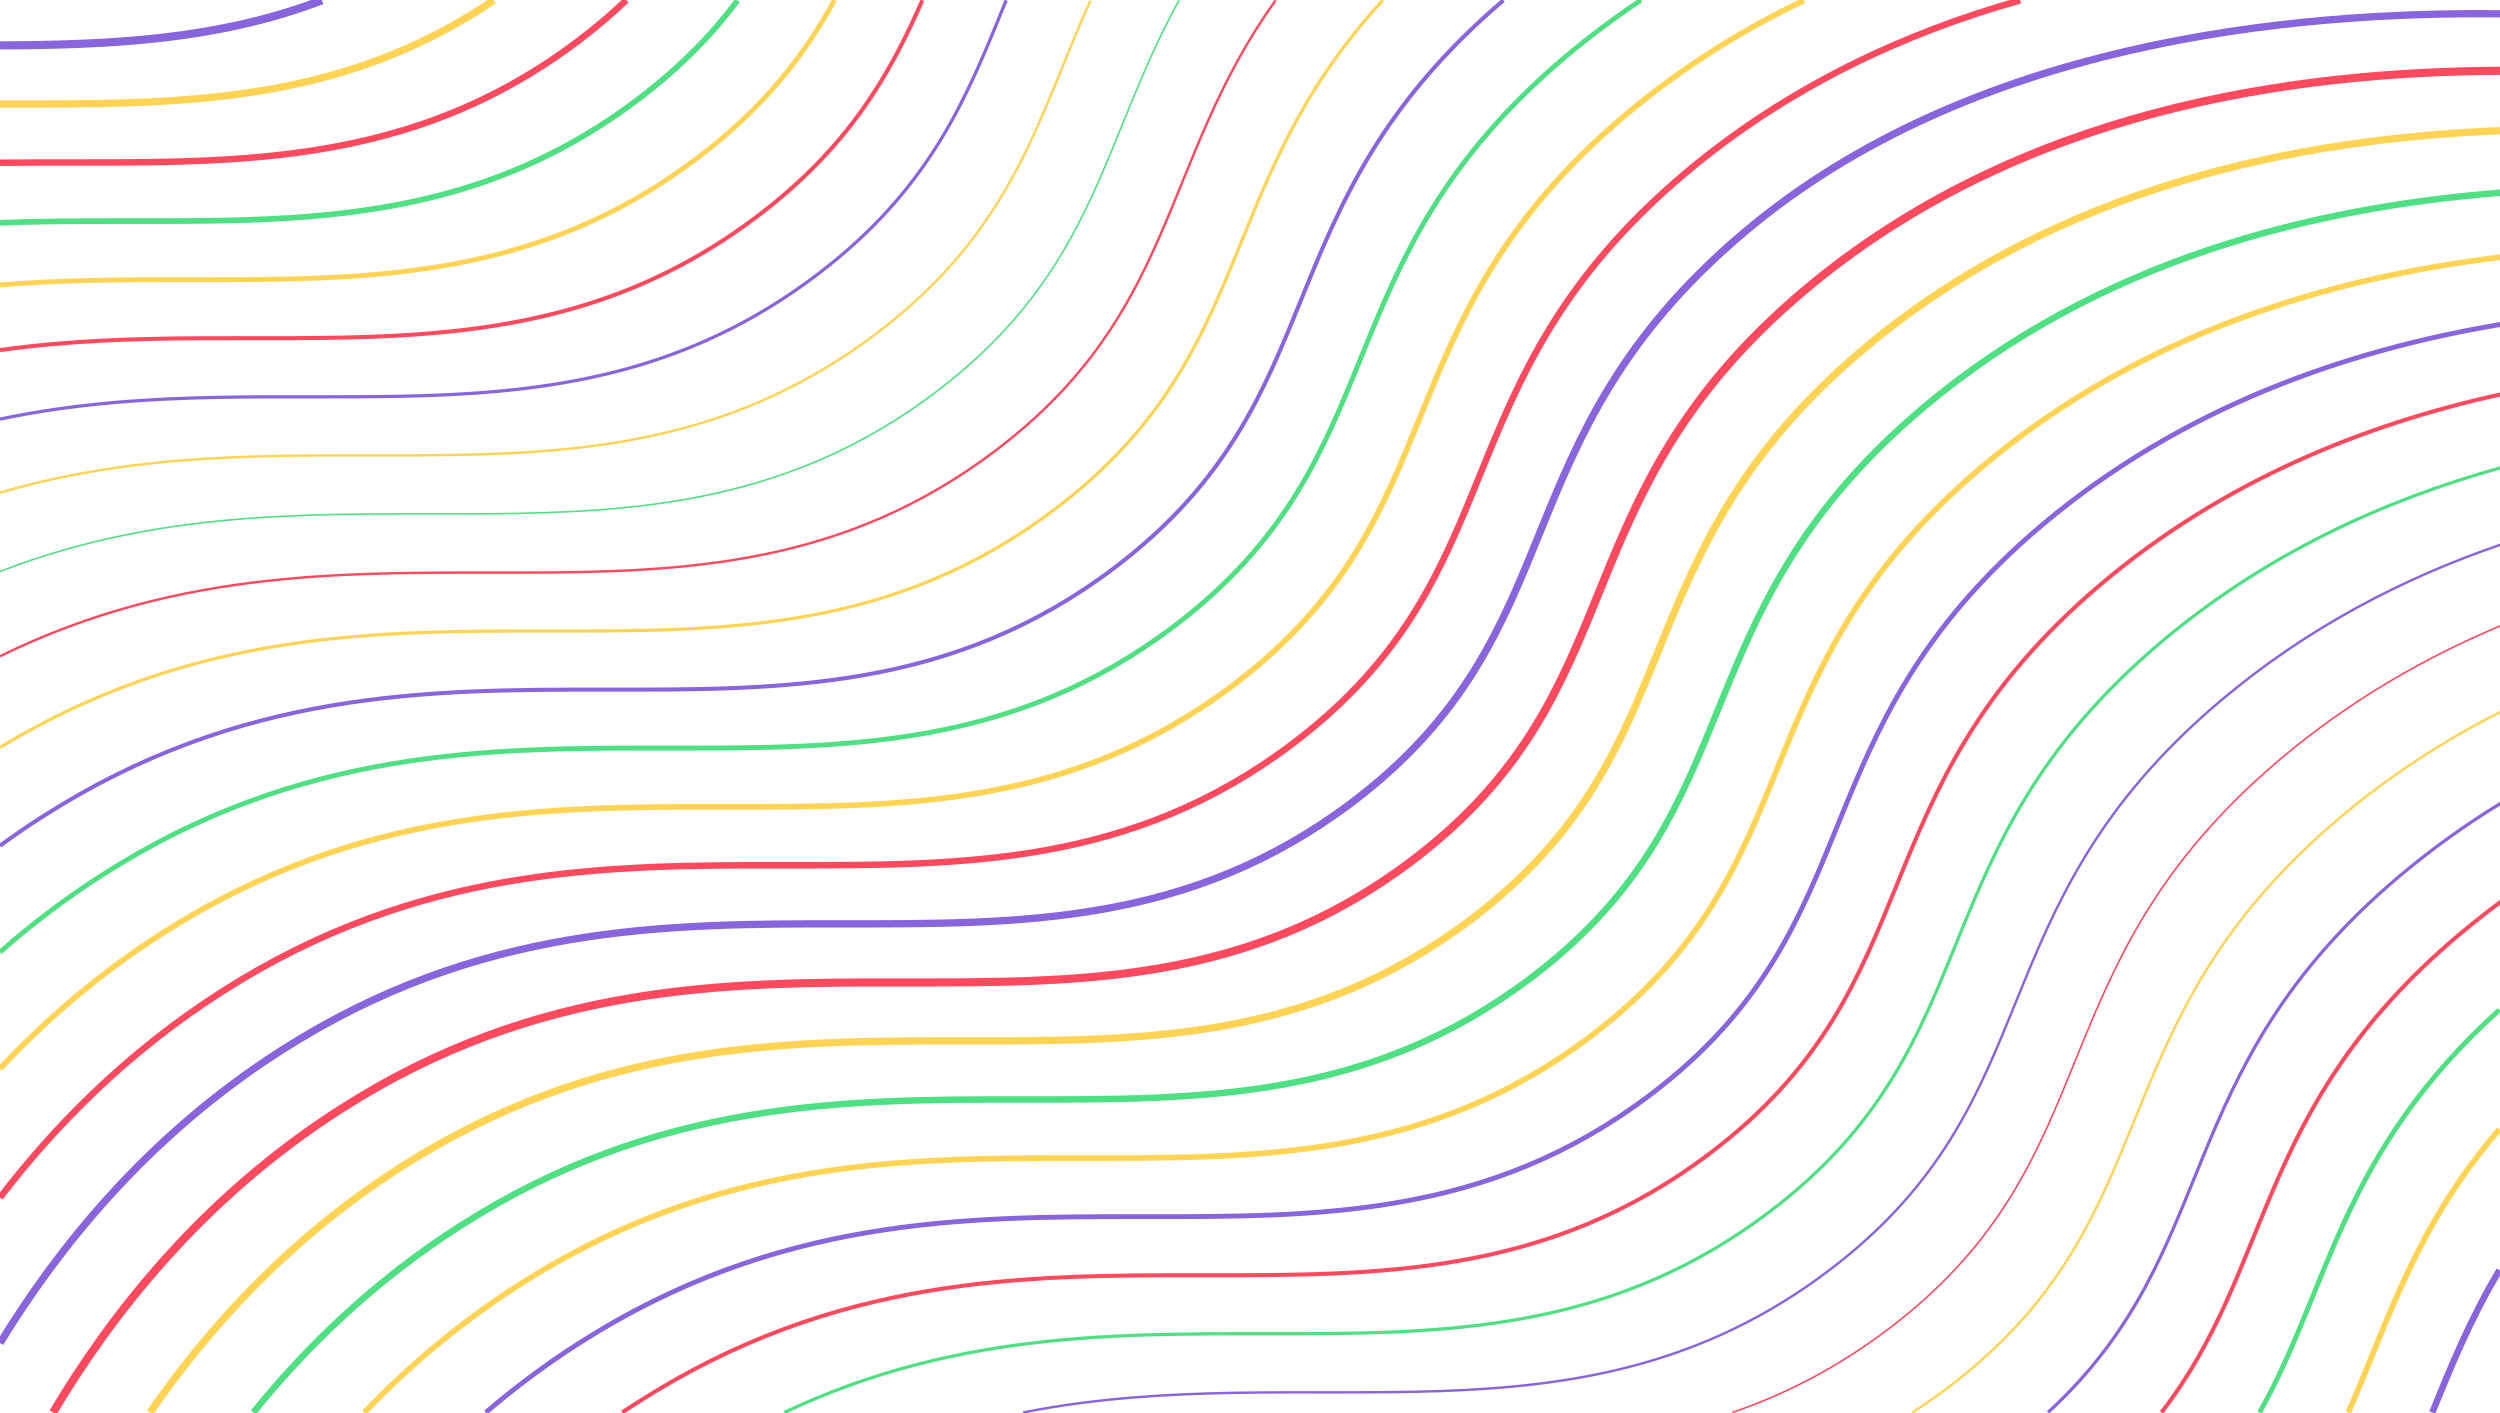
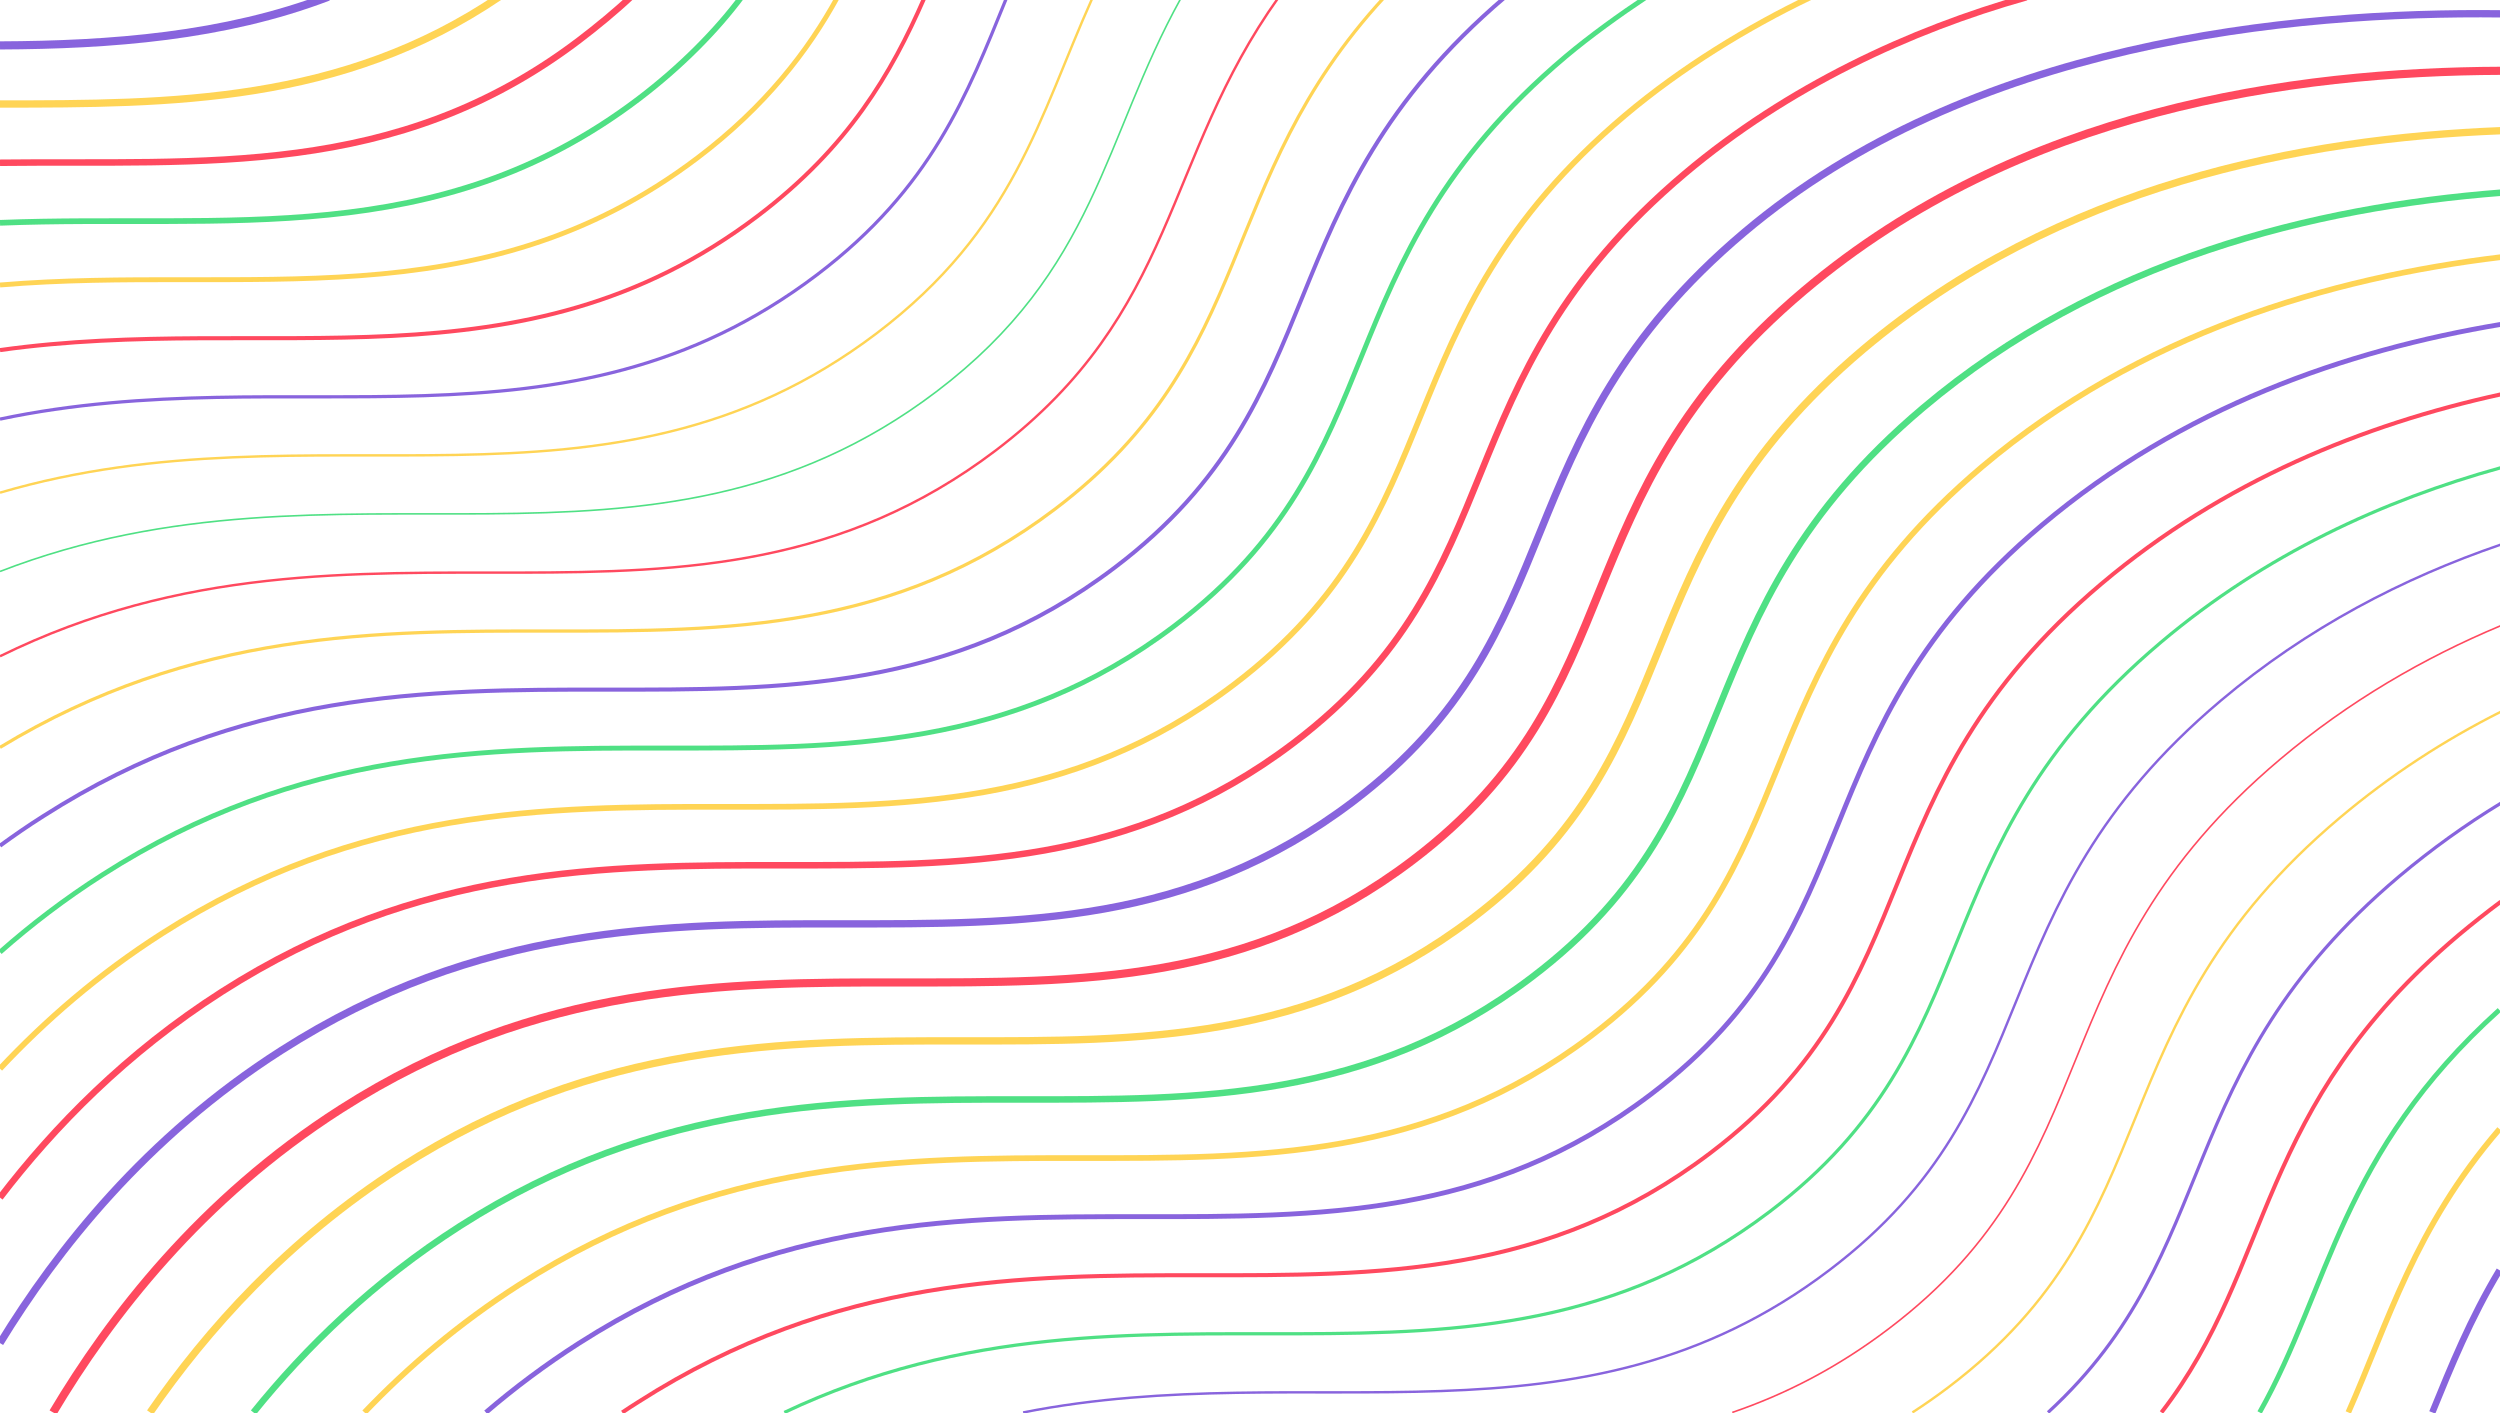
<svg xmlns="http://www.w3.org/2000/svg" version="1.1" id="Layer_1" x="0px" y="0px" viewBox="0 0 1536 868" style="enable-background:new 0 0 1536 868;" xml:space="preserve">
  <style type="text/css">
	.st0{fill:none;stroke:#8864DD;stroke-width:5;stroke-miterlimit:10;}
	.st1{fill:none;stroke:#FFD455;stroke-width:4.5;stroke-miterlimit:10;}
	.st2{fill:none;stroke:#FF495F;stroke-width:4;stroke-miterlimit:10;}
	.st3{fill:none;stroke:#4FE084;stroke-width:3.5;stroke-miterlimit:10;}
	.st4{fill:none;stroke:#FFD455;stroke-width:3;stroke-miterlimit:10;}
	.st5{fill:none;stroke:#FF495F;stroke-width:2.5;stroke-miterlimit:10;}
	.st6{fill:none;stroke:#8864DD;stroke-width:2;stroke-miterlimit:10;}
	.st7{fill:none;stroke:#FFD455;stroke-width:1.5;stroke-miterlimit:10;}
	.st8{fill:none;stroke:#4FE084;stroke-miterlimit:10;}
	.st9{fill:none;stroke:#FF495F;stroke-width:1.5;stroke-miterlimit:10;}
	.st10{fill:none;stroke:#FFD455;stroke-width:2;stroke-miterlimit:10;}
	.st11{fill:none;stroke:#8864DD;stroke-width:2.5;stroke-miterlimit:10;}
	.st12{fill:none;stroke:#4FE084;stroke-width:3;stroke-miterlimit:10;}
	.st13{fill:none;stroke:#FFD455;stroke-width:3.5;stroke-miterlimit:10;}
	.st14{fill:none;stroke:#8864DD;stroke-width:4.5;stroke-miterlimit:10;}
	.st15{fill:none;stroke:#FF495F;stroke-width:5;stroke-miterlimit:10;}
	.st16{fill:none;stroke:#4FE084;stroke-width:4;stroke-miterlimit:10;}
	.st17{fill:none;stroke:#8864DD;stroke-width:3;stroke-miterlimit:10;}
	.st18{fill:none;stroke:#4FE084;stroke-width:2;stroke-miterlimit:10;}
	.st19{fill:none;stroke:#8864DD;stroke-width:1.5;stroke-miterlimit:10;}
	.st20{fill:none;stroke:#FF495F;stroke-miterlimit:10;}
	.st21{fill:none;stroke:#8864DD;stroke-width:4;stroke-miterlimit:10;}
</style>
  <g>
-     <path class="st0" d="M0,27.9c67.9-0.3,133.8-3.3,197.8-27.7" style="stroke:#8864DD; stroke-width:5" />
-     <path class="st1" d="M0,63.9c105.8,0,206.6,1.8,303.4-63.7" style="stroke:#FFD455; stroke-width:4.5" />
-     <path class="st2" d="M0,100c125-1.5,243,10.2,355.7-75.2c10.8-8.2,20.4-16.4,29.1-24.7" />
-     <path class="st3" d="M0,136.9c138.7-5.5,268.7,17.6,392.3-76.1c26.1-19.8,45.5-39.9,60.8-60.5" />
-     <path class="st4" d="M0,175.1c152.4-12.7,294.5,23.6,428.8-78.3c41.3-31.3,65.8-63.5,83.9-96.7" />
-     <path class="st5" d="M0,215.1c166.4-23.4,320.3,27.6,465.4-82.3c56.1-42.5,81.2-86.7,101.3-132.6" />
-     <path class="st6" d="M0,257.5c180.5-38.1,346.4,29.3,502-88.7c70.5-53.5,92.2-109.6,116.2-168.6" />
-     <path class="st7" d="M0,302.7c194.7-57.2,372.5,28,538.6-97.9c84.6-64.2,98.9-132.1,131.3-204.4" />
-     <path class="st8" d="M0,351.1c209.1-81.1,398.7,23.4,575.2-110.4C673.8,166,676.8,86.1,724.4,0.2" />
-     <path class="st9" d="M0,403.2c223.6-110,425,15.1,611.7-126.4C724,191.6,712.4,99.9,783.7,0.2" />
-     <path class="st10" d="M0,459.2c238.3-144.5,451.5,2.7,648.3-146.5C773.9,217.5,744.5,114,849.6,0.2" />
-     <path class="st11" d="M0,519.6c8.5-6.2,17.3-12.3,26.5-18.1c242.4-155,458.8-1.5,658.4-152.8C823.6,243.5,773.2,128.3,923.7,0.2" />
-     <path class="st12" d="M0,585c18.9-16.7,39.9-32.8,63.1-47.6c242.4-155,458.8-1.5,658.4-152.8c139.2-105.5,88-221.2,240.5-349.9   c15-12.6,30.4-24.1,46.2-34.6" />
-     <path class="st13" d="M0,656.6c27.5-29.3,60.3-58,99.6-83.1c242.4-155,458.8-1.5,658.4-152.8c139.2-105.5,88-221.2,240.5-349.9   c34.6-29.2,71.7-52.3,109.8-70.5" />
-     <path class="st2" d="M0,735.8c33.3-43.5,77.6-88.9,136.2-126.4c242.4-155,458.8-1.5,658.4-152.8c139.2-105.5,88-221.2,240.5-349.9   c63.2-53.3,134.8-86.4,206.1-106.5" />
+     <path class="st0" d="M0,27.9C67.9,27.6,137.7,22.4,201.7-2" />
+     <path class="st1" d="M0,63.9c105.8,0,210-0.4,306.8-65.9" />
+     <path class="st2" d="M0,100c125-1.5,243,10.2,355.7-75.2c10.8-8.2,23.3-18.5,32-26.8" />
+     <path class="st3" d="M0,136.9c138.7-5.5,268.7,17.6,392.3-76.1C418.4,41,440.4,18.6,455.7-2" />
+     <path class="st4" d="M0,175.1c152.4-12.7,294.5,23.6,428.8-78.3c41.3-31.3,67.8-65.6,85.9-98.8" />
+     <path class="st5" d="M0,215.1c166.4-23.4,320.3,27.6,465.4-82.3c56.1-42.5,82.2-87.7,102.3-133.6" />
+     <path class="st6" d="M0,257.5c180.5-38.1,346.4,29.3,502-88.7c70.5-53.5,92.2-110.6,116.2-169.6" />
+     <path class="st7" d="M0,302.7c194.7-57.2,372.5,28,538.6-97.9c84.6-64.2,99.9-133.1,132.3-205.4" />
+     <path class="st8" d="M0,351.1c209.1-81.1,398.7,23.4,575.2-110.4C673.8,166,677.8,85.1,725.4-0.8" />
+     <path class="st9" d="M0,403.2c223.6-110,425,15.1,611.7-126.4C724,191.6,714.4,97.9,785.7-1.8" />
+     <path class="st10" d="M0,459.2c238.3-144.5,451.5,2.7,648.3-146.5C773.9,217.5,745.5,112,850.6-1.8" />
+     <path class="st11" d="M0,519.6c8.5-6.2,17.3-12.3,26.5-18.1c242.4-155,458.8-1.5,658.4-152.8C823.6,243.5,774.2,126.3,924.7-1.8" />
+     <path class="st12" d="M0,585c18.9-16.7,39.9-32.8,63.1-47.6c242.4-155,458.8-1.5,658.4-152.8c139.2-105.5,88-221.2,240.5-349.9   c15-12.6,33.5-25.9,49.3-36.4" />
+     <path class="st13" d="M0,656.6c27.5-29.3,60.3-58,99.6-83.1C342,418.5,558.4,572,758,420.7c139.2-105.5,88-221.2,240.5-349.9   c34.6-29.2,75.7-54.3,113.8-72.5" />
+     <path class="st2" d="M0,735.8c33.3-43.5,77.6-88.9,136.2-126.4c242.4-155,458.8-1.5,658.4-152.8c139.2-105.5,88-221.2,240.5-349.9   c63.2-53.3,138.6-88.3,209.9-108.4" />
    <path class="st14" d="M0,825.2C35,768,89.5,698.6,172.8,645.4c242.4-155,458.8-1.5,658.4-152.8c139.2-105.5,88-221.2,240.5-349.9   C1210.3,25.7,1407.8,7,1536.5,8.5" />
    <path class="st15" d="M32.6,867.8c34.8-58.4,90.3-131.1,176.8-186.4c242.4-155,458.8-1.5,658.4-152.8   c139.2-105.5,88-221.2,240.5-349.9C1240.6,67,1409.5,44,1536.5,43.5" />
-     <path class="st1" d="M92.2,867.8c34.8-50.4,84.2-106,153.7-150.5c242.4-155,458.8-1.5,658.4-152.8   c139.2-105.5,88-221.2,240.5-349.9c120-101.2,270-129.5,391.6-134.3" style="stroke:#FFD455; stroke-width:4.5" />
+     <path class="st1" d="M92.2,867.8c34.8-50.4,84.2-106,153.7-150.5c242.4-155,458.8-1.5,658.4-152.8   c139.2-105.5,88-221.2,240.5-349.9c120-101.2,270-129.5,391.6-134.3" />
    <path class="st16" d="M155.7,867.8c32.1-39.8,73.6-80.4,126.9-114.5c242.4-155,458.8-1.5,658.4-152.8   c139.2-105.5,88-221.2,240.5-349.9c108.2-91.3,240.8-123.3,355-132.2" />
    <path class="st13" d="M223.9,867.8c26.5-27.7,58-54.7,95.2-78.5c242.4-155,458.8-1.5,658.4-152.8c139.2-105.5,88-221.2,240.5-349.9   c96.8-81.7,213.2-115.9,318.5-128.6" />
    <path class="st17" d="M298.5,867.8c17.4-14.9,36.4-29.2,57.2-42.5c242.4-155,458.8-1.5,658.4-152.8   c139.2-105.5,88-221.2,240.5-349.9c85.7-72.3,186.8-107.4,281.9-123.3" />
    <path class="st5" d="M382.3,867.8c3.3-2.2,6.6-4.4,10-6.5c242.4-155,458.8-1.5,658.4-152.8c139.2-105.5,88-221.2,240.5-349.9   c74.8-63.1,161.3-97.9,245.3-116.3" />
    <path class="st18" d="M481.9,867.8c221.1-104.6,420.4,16.8,605.3-123.3c139.2-105.5,88-221.2,240.5-349.9   c64-54,136.5-87.2,208.7-107.2" />
    <path class="st19" d="M628.6,867.8c177.8-35.1,341.6,29.2,495.3-87.4c139.2-105.5,88-221.2,240.5-349.9   c53.2-44.9,112.2-75.4,172.1-95.9" />
    <path class="st20" d="M1064.3,867.8c32.5-11.1,64.5-27.4,96.1-51.4c139.2-105.5,88-221.2,240.5-349.9   c42.3-35.7,88.3-62.3,135.6-82.1" />
    <path class="st7" d="M1175,867.8c7.3-4.7,14.7-9.9,22-15.4c139.2-105.5,88-221.2,240.5-349.9c31.3-26.4,64.6-47.9,99-65.2" />
    <path class="st6" d="M1258.3,867.8c108.8-100,73.1-208.9,215.8-329.4c20.1-16.9,40.9-31.8,62.4-44.9" />
    <path class="st5" d="M1328,867.8c69.6-90,56.9-187.3,182.7-293.4c8.5-7.1,17.1-13.9,25.8-20.4" />
    <path class="st12" d="M1388.3,867.8c43.3-76.9,49.3-159,147.3-247.3" />
    <path class="st13" d="M1442.8,867.8c24.5-55.3,40.5-113.2,92.9-174.1" />
    <path class="st21" d="M1494.4,867.8c11.6-28.4,23.4-57.6,41.3-87.4" />
  </g>
</svg>
